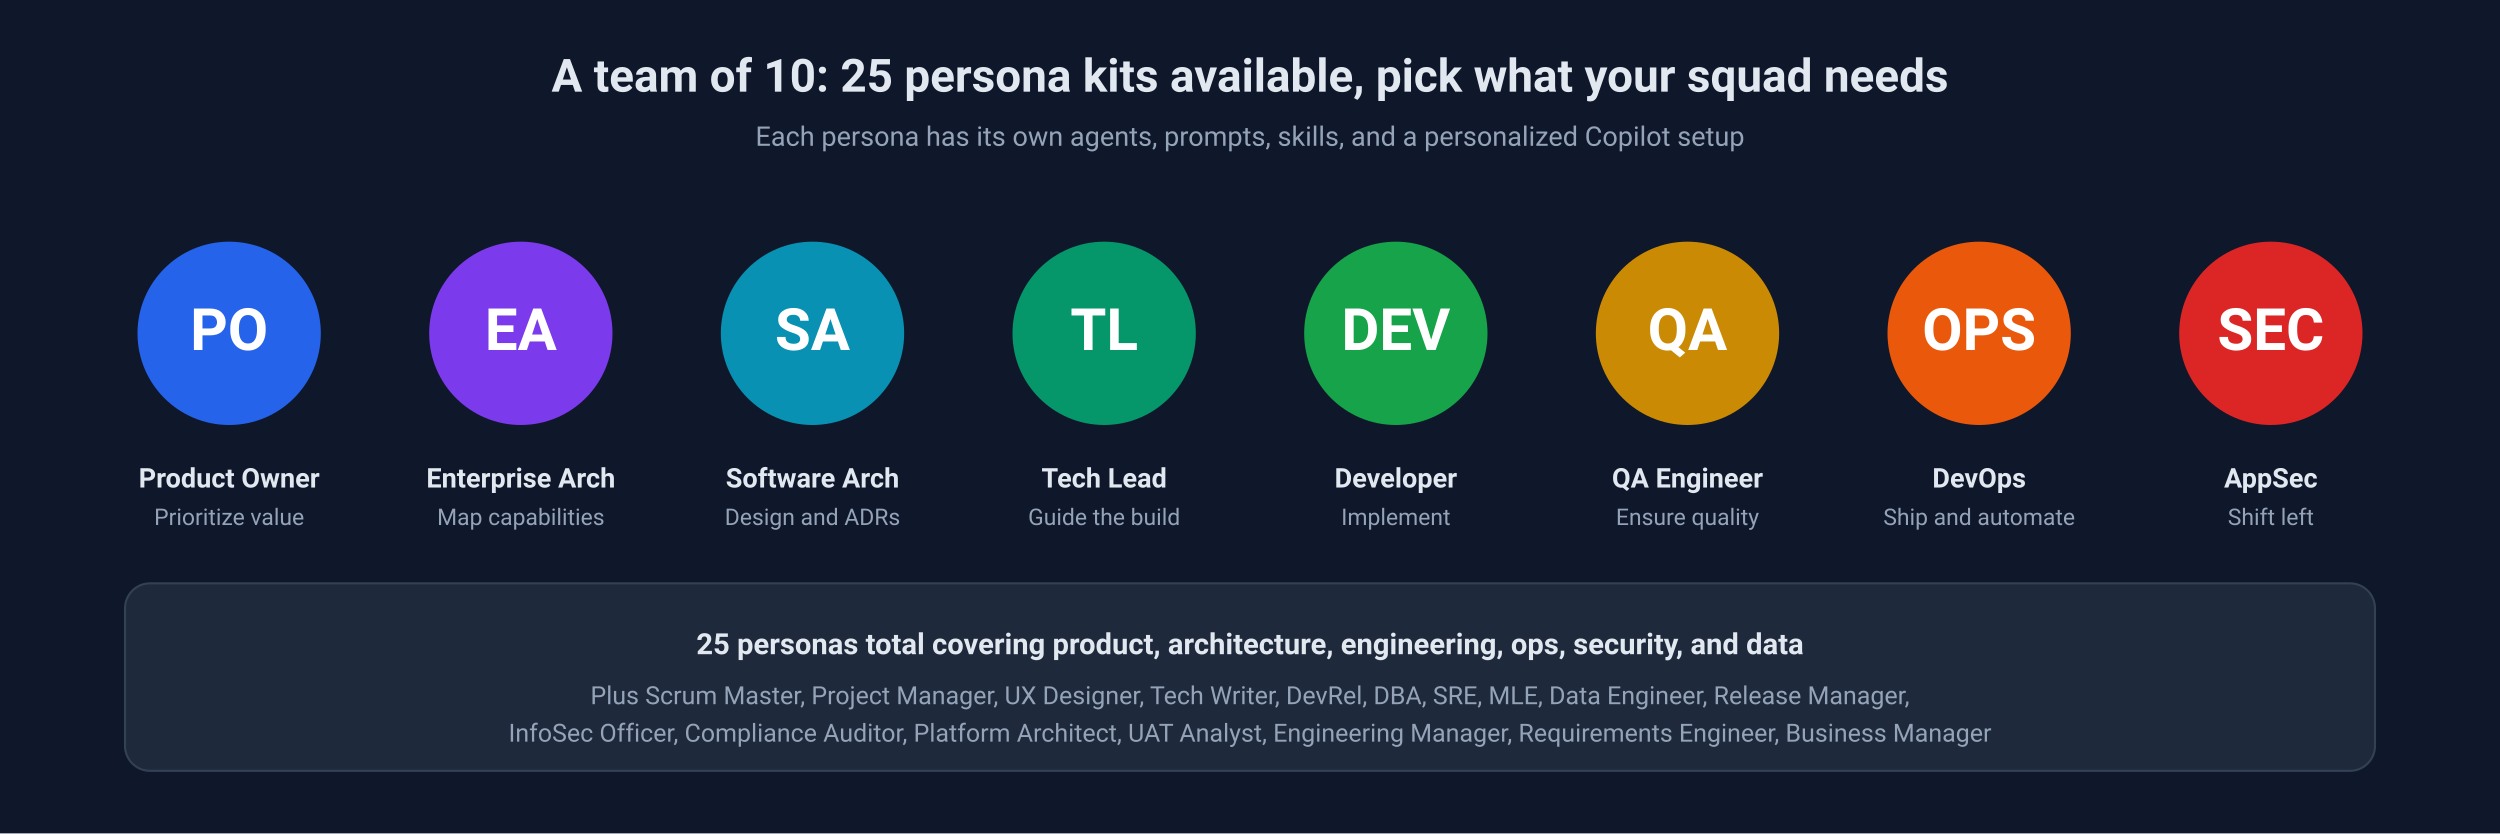
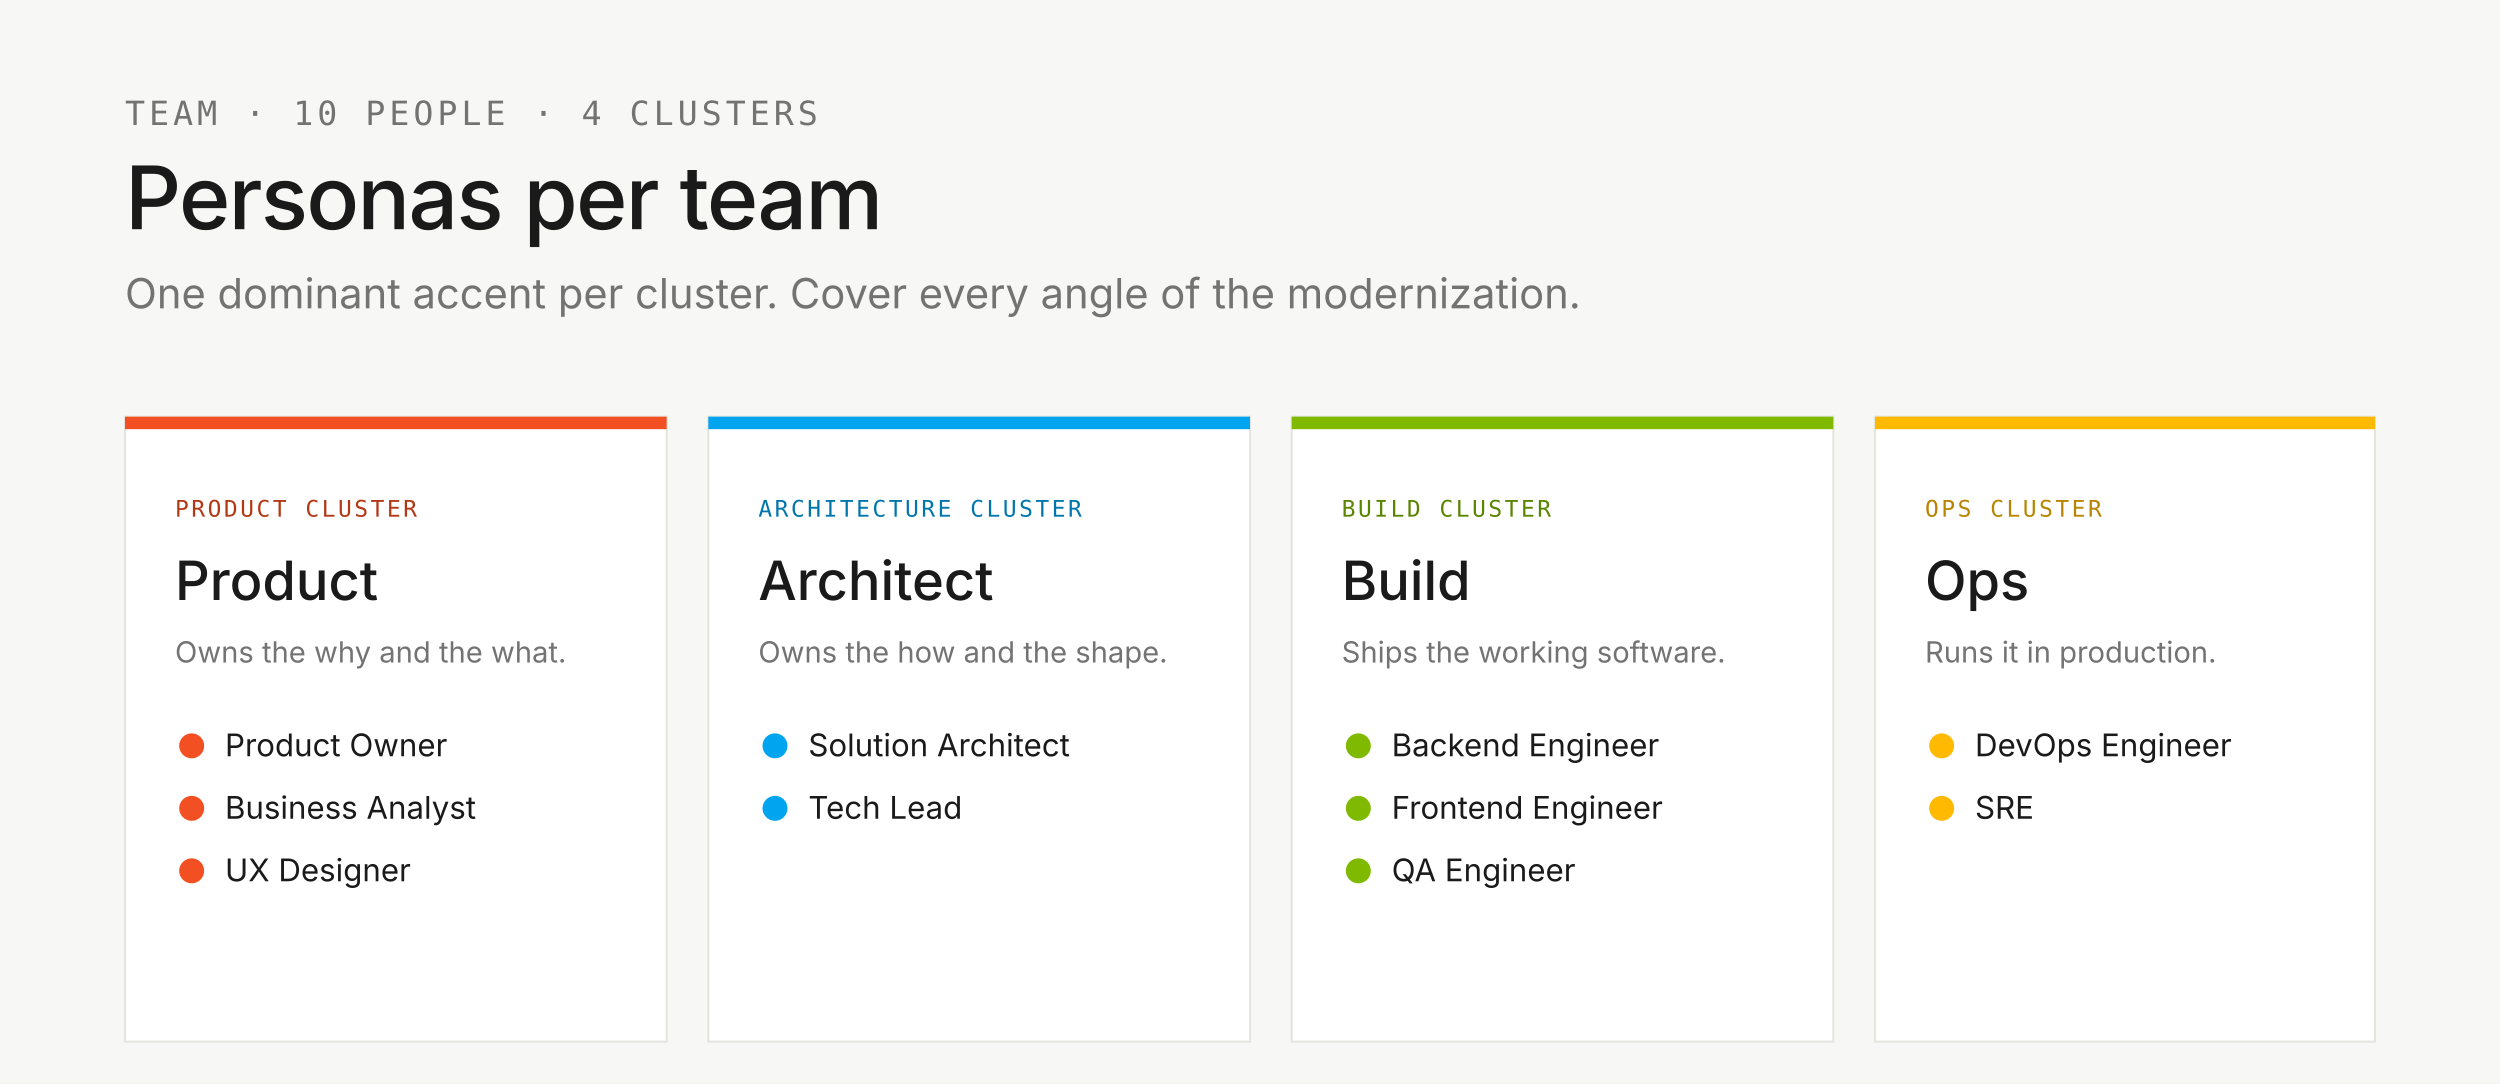
- <svg xmlns="http://www.w3.org/2000/svg" viewBox="0 0 1200 400" font-family="system-ui, -apple-system, Segoe UI, Roboto, sans-serif">
-   <rect width="1200" height="400" fill="#0f172a" />
-   <text x="600" y="44" text-anchor="middle" font-size="22" font-weight="700" fill="#e2e8f0">A team of 10: 25 persona kits available, pick what your squad needs</text>
-   <text x="600" y="70" text-anchor="middle" font-size="13" fill="#94a3b8">Each persona has its own agents, prompts, skills, and a personalized Copilot setup</text>
-   <g transform="translate(60,110)">
-     <circle cx="50" cy="50" r="44" fill="#2563eb" />
-     <text x="50" y="58" text-anchor="middle" font-size="28" font-weight="700" fill="#fff">PO</text>
-     <text x="50" y="124" text-anchor="middle" font-size="13" font-weight="600" fill="#e2e8f0">Product Owner</text>
-     <text x="50" y="142" text-anchor="middle" font-size="11" fill="#94a3b8">Prioritize value</text>
+ <svg xmlns="http://www.w3.org/2000/svg" viewBox="0 0 1200 520" font-family="Inter, system-ui, sans-serif">
+   <rect width="1200" height="520" fill="#F7F7F5" />
+   <text x="60" y="60" fill="#737373" font-family="JetBrains Mono, monospace" font-size="16" font-weight="500" letter-spacing="1.9">TEAM · 10 PEOPLE · 4 CLUSTERS</text>
+   <text x="60" y="110" fill="#1A1A1A" font-size="42" font-weight="500" letter-spacing="-0.8">Personas per team</text>
+   <text x="60" y="148" fill="#737373" font-size="20">One dominant accent per cluster. Cover every angle of the modernization.</text>
+   <g transform="translate(60, 200)">
+     <rect width="260" height="300" fill="#FFFFFF" stroke="#E5E5E0" stroke-width="1" />
+     <rect x="0" y="0" width="260" height="6" fill="#F25022" />
+     <text x="24" y="48" fill="#B33816" font-family="JetBrains Mono, monospace" font-size="11" font-weight="500" letter-spacing="1.2">PRODUCT CLUSTER</text>
+     <text x="24" y="88" fill="#1A1A1A" font-size="26" font-weight="500">Product</text>
+     <text x="24" y="118" fill="#737373" font-size="14">Owns the why and the what.</text>
+     <g transform="translate(24, 150)">
+       <circle cx="8" cy="8" r="6" fill="#F25022" />
+       <text x="24" y="13" fill="#1A1A1A" font-size="15">Product Owner</text>
+     </g>
+     <g transform="translate(24, 180)">
+       <circle cx="8" cy="8" r="6" fill="#F25022" />
+       <text x="24" y="13" fill="#1A1A1A" font-size="15">Business Analyst</text>
+     </g>
+     <g transform="translate(24, 210)">
+       <circle cx="8" cy="8" r="6" fill="#F25022" />
+       <text x="24" y="13" fill="#1A1A1A" font-size="15">UX Designer</text>
+     </g>
  </g>
-   <g transform="translate(200,110)">
-     <circle cx="50" cy="50" r="44" fill="#7c3aed" />
-     <text x="50" y="58" text-anchor="middle" font-size="28" font-weight="700" fill="#fff">EA</text>
-     <text x="50" y="124" text-anchor="middle" font-size="13" font-weight="600" fill="#e2e8f0">Enterprise Arch</text>
-     <text x="50" y="142" text-anchor="middle" font-size="11" fill="#94a3b8">Map capabilities</text>
+   <g transform="translate(340, 200)">
+     <rect width="260" height="300" fill="#FFFFFF" stroke="#E5E5E0" stroke-width="1" />
+     <rect x="0" y="0" width="260" height="6" fill="#00A4EF" />
+     <text x="24" y="48" fill="#0076AC" font-family="JetBrains Mono, monospace" font-size="11" font-weight="500" letter-spacing="1.2">ARCHITECTURE CLUSTER</text>
+     <text x="24" y="88" fill="#1A1A1A" font-size="26" font-weight="500">Architect</text>
+     <text x="24" y="118" fill="#737373" font-size="14">Owns the how and the shape.</text>
+     <g transform="translate(24, 150)">
+       <circle cx="8" cy="8" r="6" fill="#00A4EF" />
+       <text x="24" y="13" fill="#1A1A1A" font-size="15">Solution Architect</text>
+     </g>
+     <g transform="translate(24, 180)">
+       <circle cx="8" cy="8" r="6" fill="#00A4EF" />
+       <text x="24" y="13" fill="#1A1A1A" font-size="15">Tech Lead</text>
+     </g>
  </g>
-   <g transform="translate(340,110)">
-     <circle cx="50" cy="50" r="44" fill="#0891b2" />
-     <text x="50" y="58" text-anchor="middle" font-size="28" font-weight="700" fill="#fff">SA</text>
-     <text x="50" y="124" text-anchor="middle" font-size="13" font-weight="600" fill="#e2e8f0">Software Arch</text>
-     <text x="50" y="142" text-anchor="middle" font-size="11" fill="#94a3b8">Design and ADRs</text>
+   <g transform="translate(620, 200)">
+     <rect width="260" height="300" fill="#FFFFFF" stroke="#E5E5E0" stroke-width="1" />
+     <rect x="0" y="0" width="260" height="6" fill="#7FBA00" />
+     <text x="24" y="48" fill="#5A8500" font-family="JetBrains Mono, monospace" font-size="11" font-weight="500" letter-spacing="1.2">BUILD CLUSTER</text>
+     <text x="24" y="88" fill="#1A1A1A" font-size="26" font-weight="500">Build</text>
+     <text x="24" y="118" fill="#737373" font-size="14">Ships the working software.</text>
+     <g transform="translate(24, 150)">
+       <circle cx="8" cy="8" r="6" fill="#7FBA00" />
+       <text x="24" y="13" fill="#1A1A1A" font-size="15">Backend Engineer</text>
+     </g>
+     <g transform="translate(24, 180)">
+       <circle cx="8" cy="8" r="6" fill="#7FBA00" />
+       <text x="24" y="13" fill="#1A1A1A" font-size="15">Frontend Engineer</text>
+     </g>
+     <g transform="translate(24, 210)">
+       <circle cx="8" cy="8" r="6" fill="#7FBA00" />
+       <text x="24" y="13" fill="#1A1A1A" font-size="15">QA Engineer</text>
+     </g>
  </g>
-   <g transform="translate(480,110)">
-     <circle cx="50" cy="50" r="44" fill="#059669" />
-     <text x="50" y="58" text-anchor="middle" font-size="28" font-weight="700" fill="#fff">TL</text>
-     <text x="50" y="124" text-anchor="middle" font-size="13" font-weight="600" fill="#e2e8f0">Tech Lead</text>
-     <text x="50" y="142" text-anchor="middle" font-size="11" fill="#94a3b8">Guide the build</text>
-   </g>
-   <g transform="translate(620,110)">
-     <circle cx="50" cy="50" r="44" fill="#16a34a" />
-     <text x="50" y="58" text-anchor="middle" font-size="28" font-weight="700" fill="#fff">DEV</text>
-     <text x="50" y="124" text-anchor="middle" font-size="13" font-weight="600" fill="#e2e8f0">Developer</text>
-     <text x="50" y="142" text-anchor="middle" font-size="11" fill="#94a3b8">Implement</text>
-   </g>
-   <g transform="translate(760,110)">
-     <circle cx="50" cy="50" r="44" fill="#ca8a04" />
-     <text x="50" y="58" text-anchor="middle" font-size="28" font-weight="700" fill="#fff">QA</text>
-     <text x="50" y="124" text-anchor="middle" font-size="13" font-weight="600" fill="#e2e8f0">QA Engineer</text>
-     <text x="50" y="142" text-anchor="middle" font-size="11" fill="#94a3b8">Ensure quality</text>
-   </g>
-   <g transform="translate(900,110)">
-     <circle cx="50" cy="50" r="44" fill="#ea580c" />
-     <text x="50" y="58" text-anchor="middle" font-size="28" font-weight="700" fill="#fff">OPS</text>
-     <text x="50" y="124" text-anchor="middle" font-size="13" font-weight="600" fill="#e2e8f0">DevOps</text>
-     <text x="50" y="142" text-anchor="middle" font-size="11" fill="#94a3b8">Ship and automate</text>
-   </g>
-   <g transform="translate(1040,110)">
-     <circle cx="50" cy="50" r="44" fill="#dc2626" />
-     <text x="50" y="58" text-anchor="middle" font-size="28" font-weight="700" fill="#fff">SEC</text>
-     <text x="50" y="124" text-anchor="middle" font-size="13" font-weight="600" fill="#e2e8f0">AppSec</text>
-     <text x="50" y="142" text-anchor="middle" font-size="11" fill="#94a3b8">Shift left</text>
-   </g>
-   <g transform="translate(60,280)">
-     <rect width="1080" height="90" rx="12" fill="#1e293b" stroke="#334155" />
-     <text x="540" y="34" text-anchor="middle" font-size="14" font-weight="600" fill="#e2e8f0">25 personas total covering product, architecture, engineering, ops, security, and data</text>
-     <text x="540" y="58" text-anchor="middle" font-size="12" fill="#94a3b8">Plus Scrum Master, Project Manager, UX Designer, Tech Writer, DevRel, DBA, SRE, MLE, Data Engineer, Release Manager,</text>
-     <text x="540" y="76" text-anchor="middle" font-size="12" fill="#94a3b8">InfoSec Officer, Compliance Auditor, Platform Architect, UAT Analyst, Engineering Manager, Requirements Engineer, Business Manager</text>
+   <g transform="translate(900, 200)">
+     <rect width="240" height="300" fill="#FFFFFF" stroke="#E5E5E0" stroke-width="1" />
+     <rect x="0" y="0" width="240" height="6" fill="#FFB900" />
+     <text x="24" y="48" fill="#B88500" font-family="JetBrains Mono, monospace" font-size="11" font-weight="500" letter-spacing="1.2">OPS CLUSTER</text>
+     <text x="24" y="88" fill="#1A1A1A" font-size="26" font-weight="500">Ops</text>
+     <text x="24" y="118" fill="#737373" font-size="14">Runs it in production.</text>
+     <g transform="translate(24, 150)">
+       <circle cx="8" cy="8" r="6" fill="#FFB900" />
+       <text x="24" y="13" fill="#1A1A1A" font-size="15">DevOps Engineer</text>
+     </g>
+     <g transform="translate(24, 180)">
+       <circle cx="8" cy="8" r="6" fill="#FFB900" />
+       <text x="24" y="13" fill="#1A1A1A" font-size="15">SRE</text>
+     </g>
  </g>
</svg>
